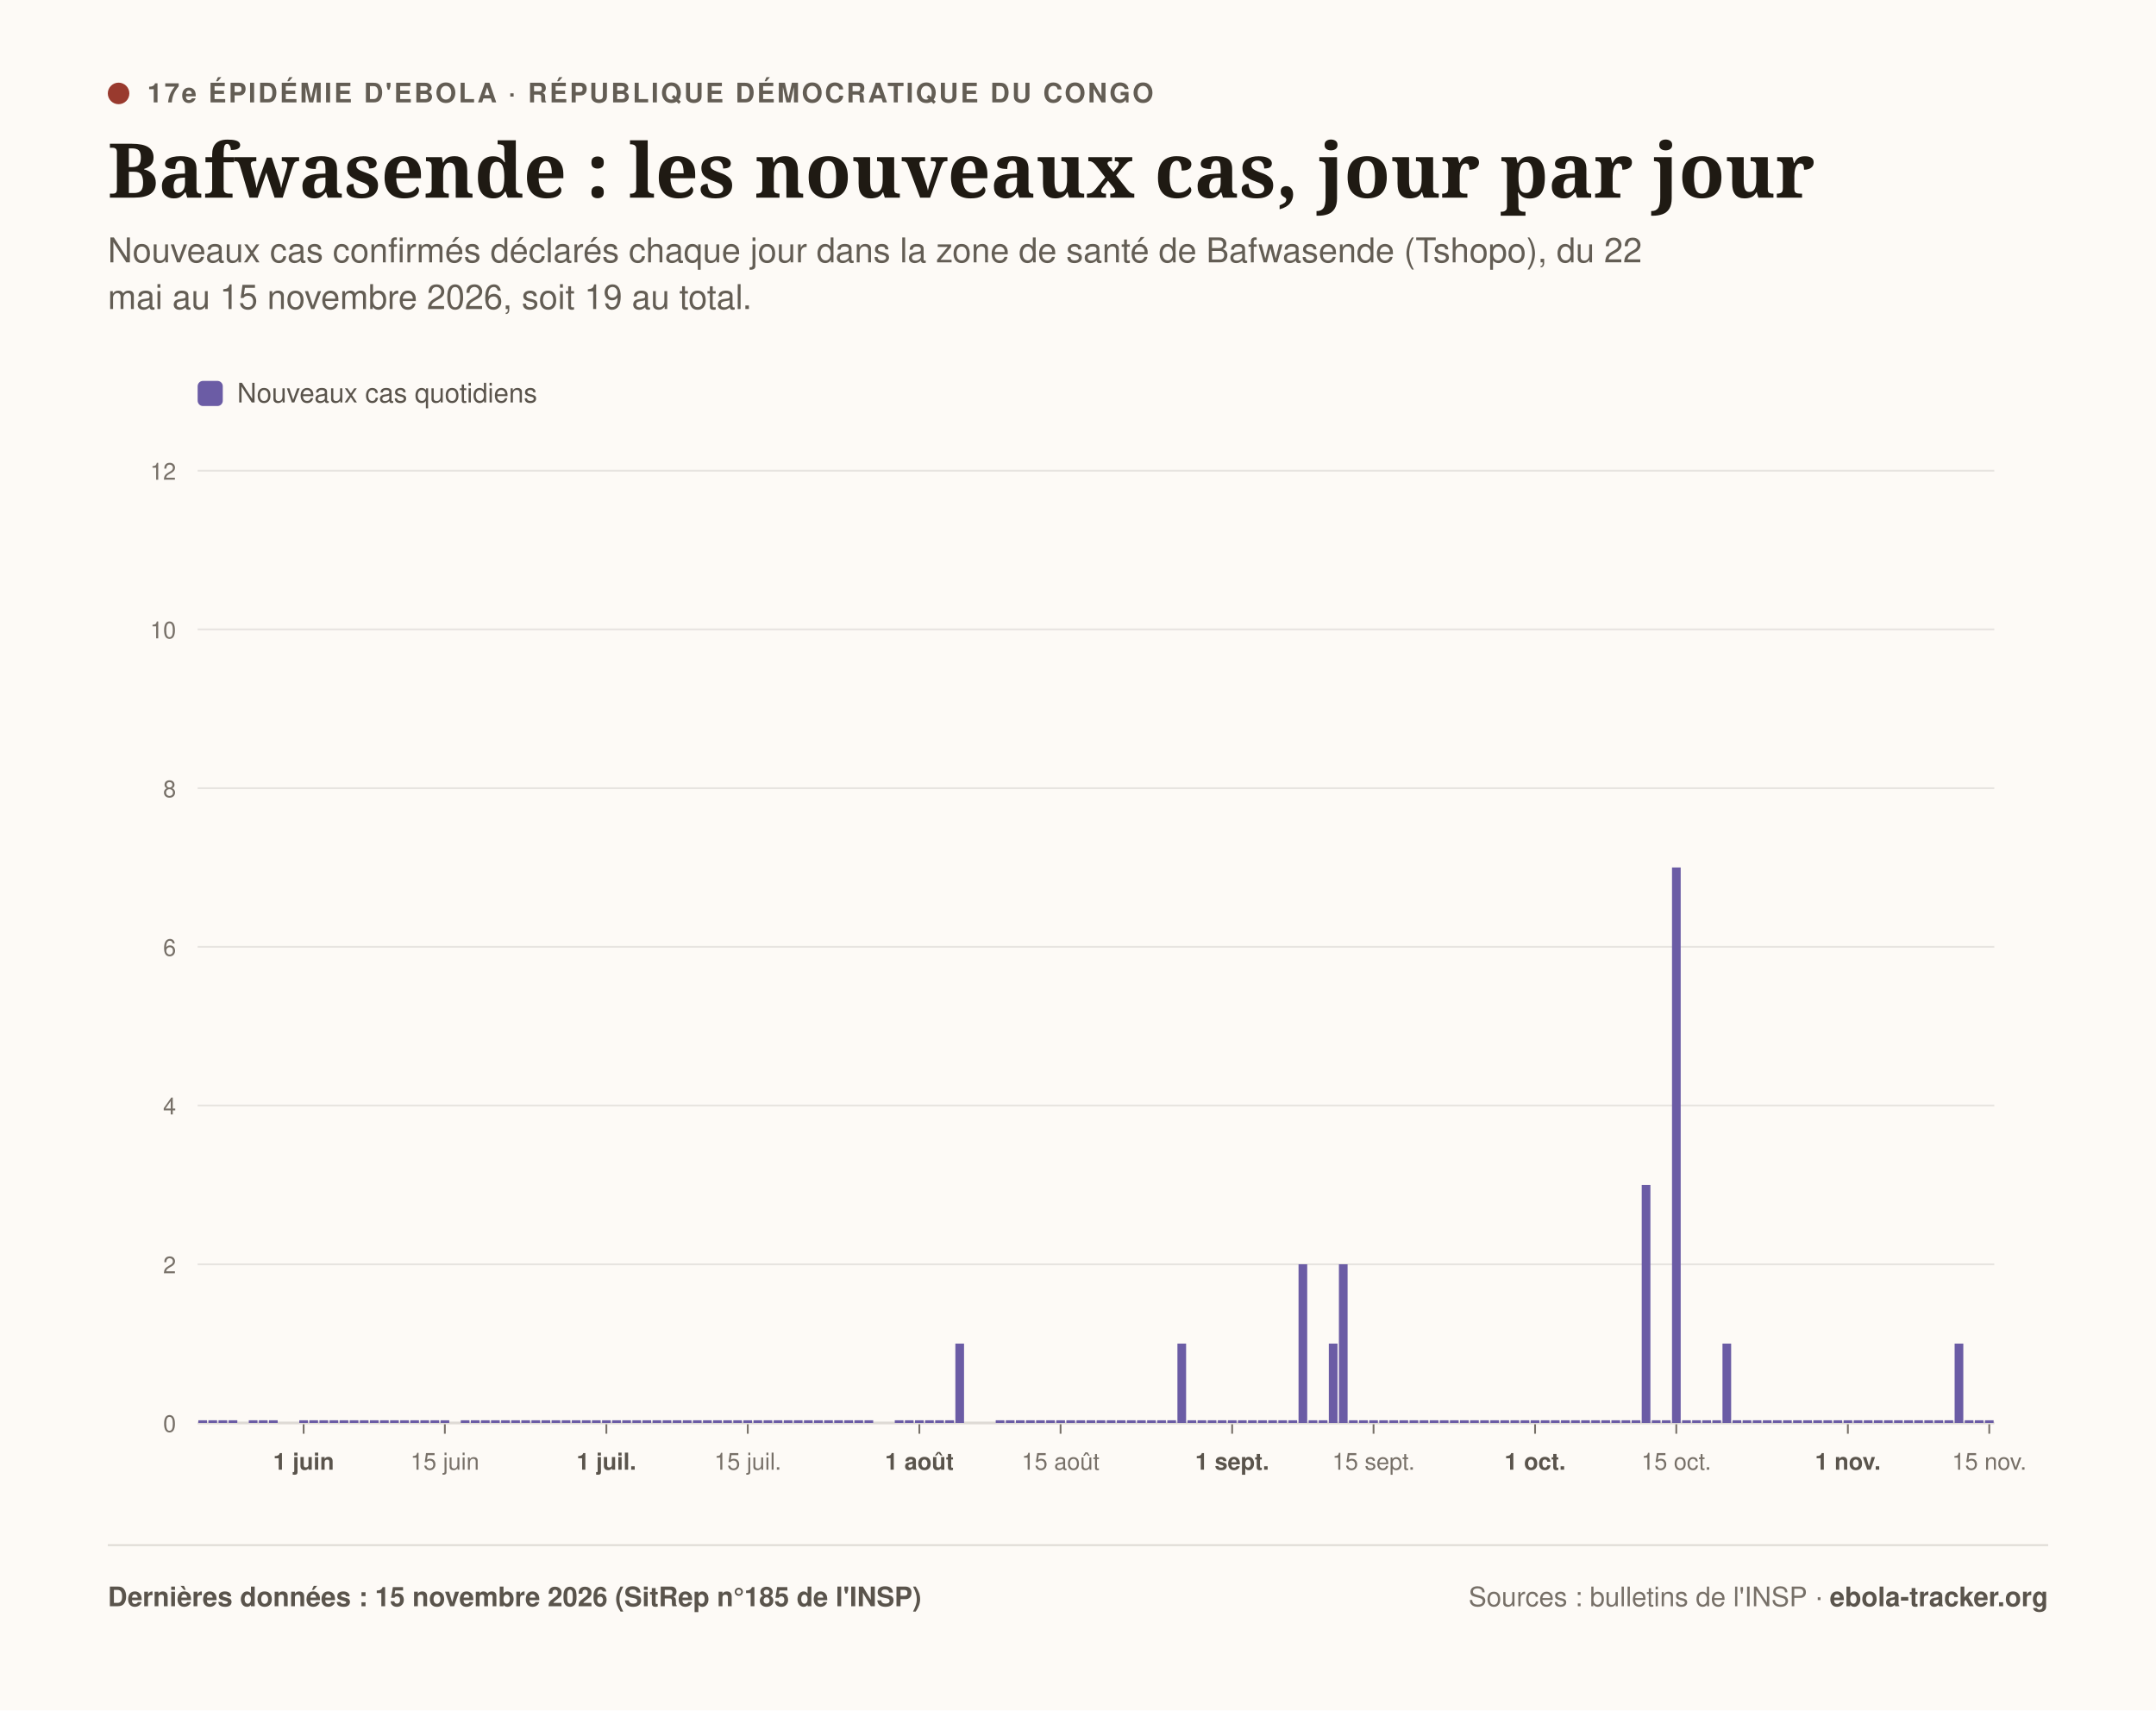
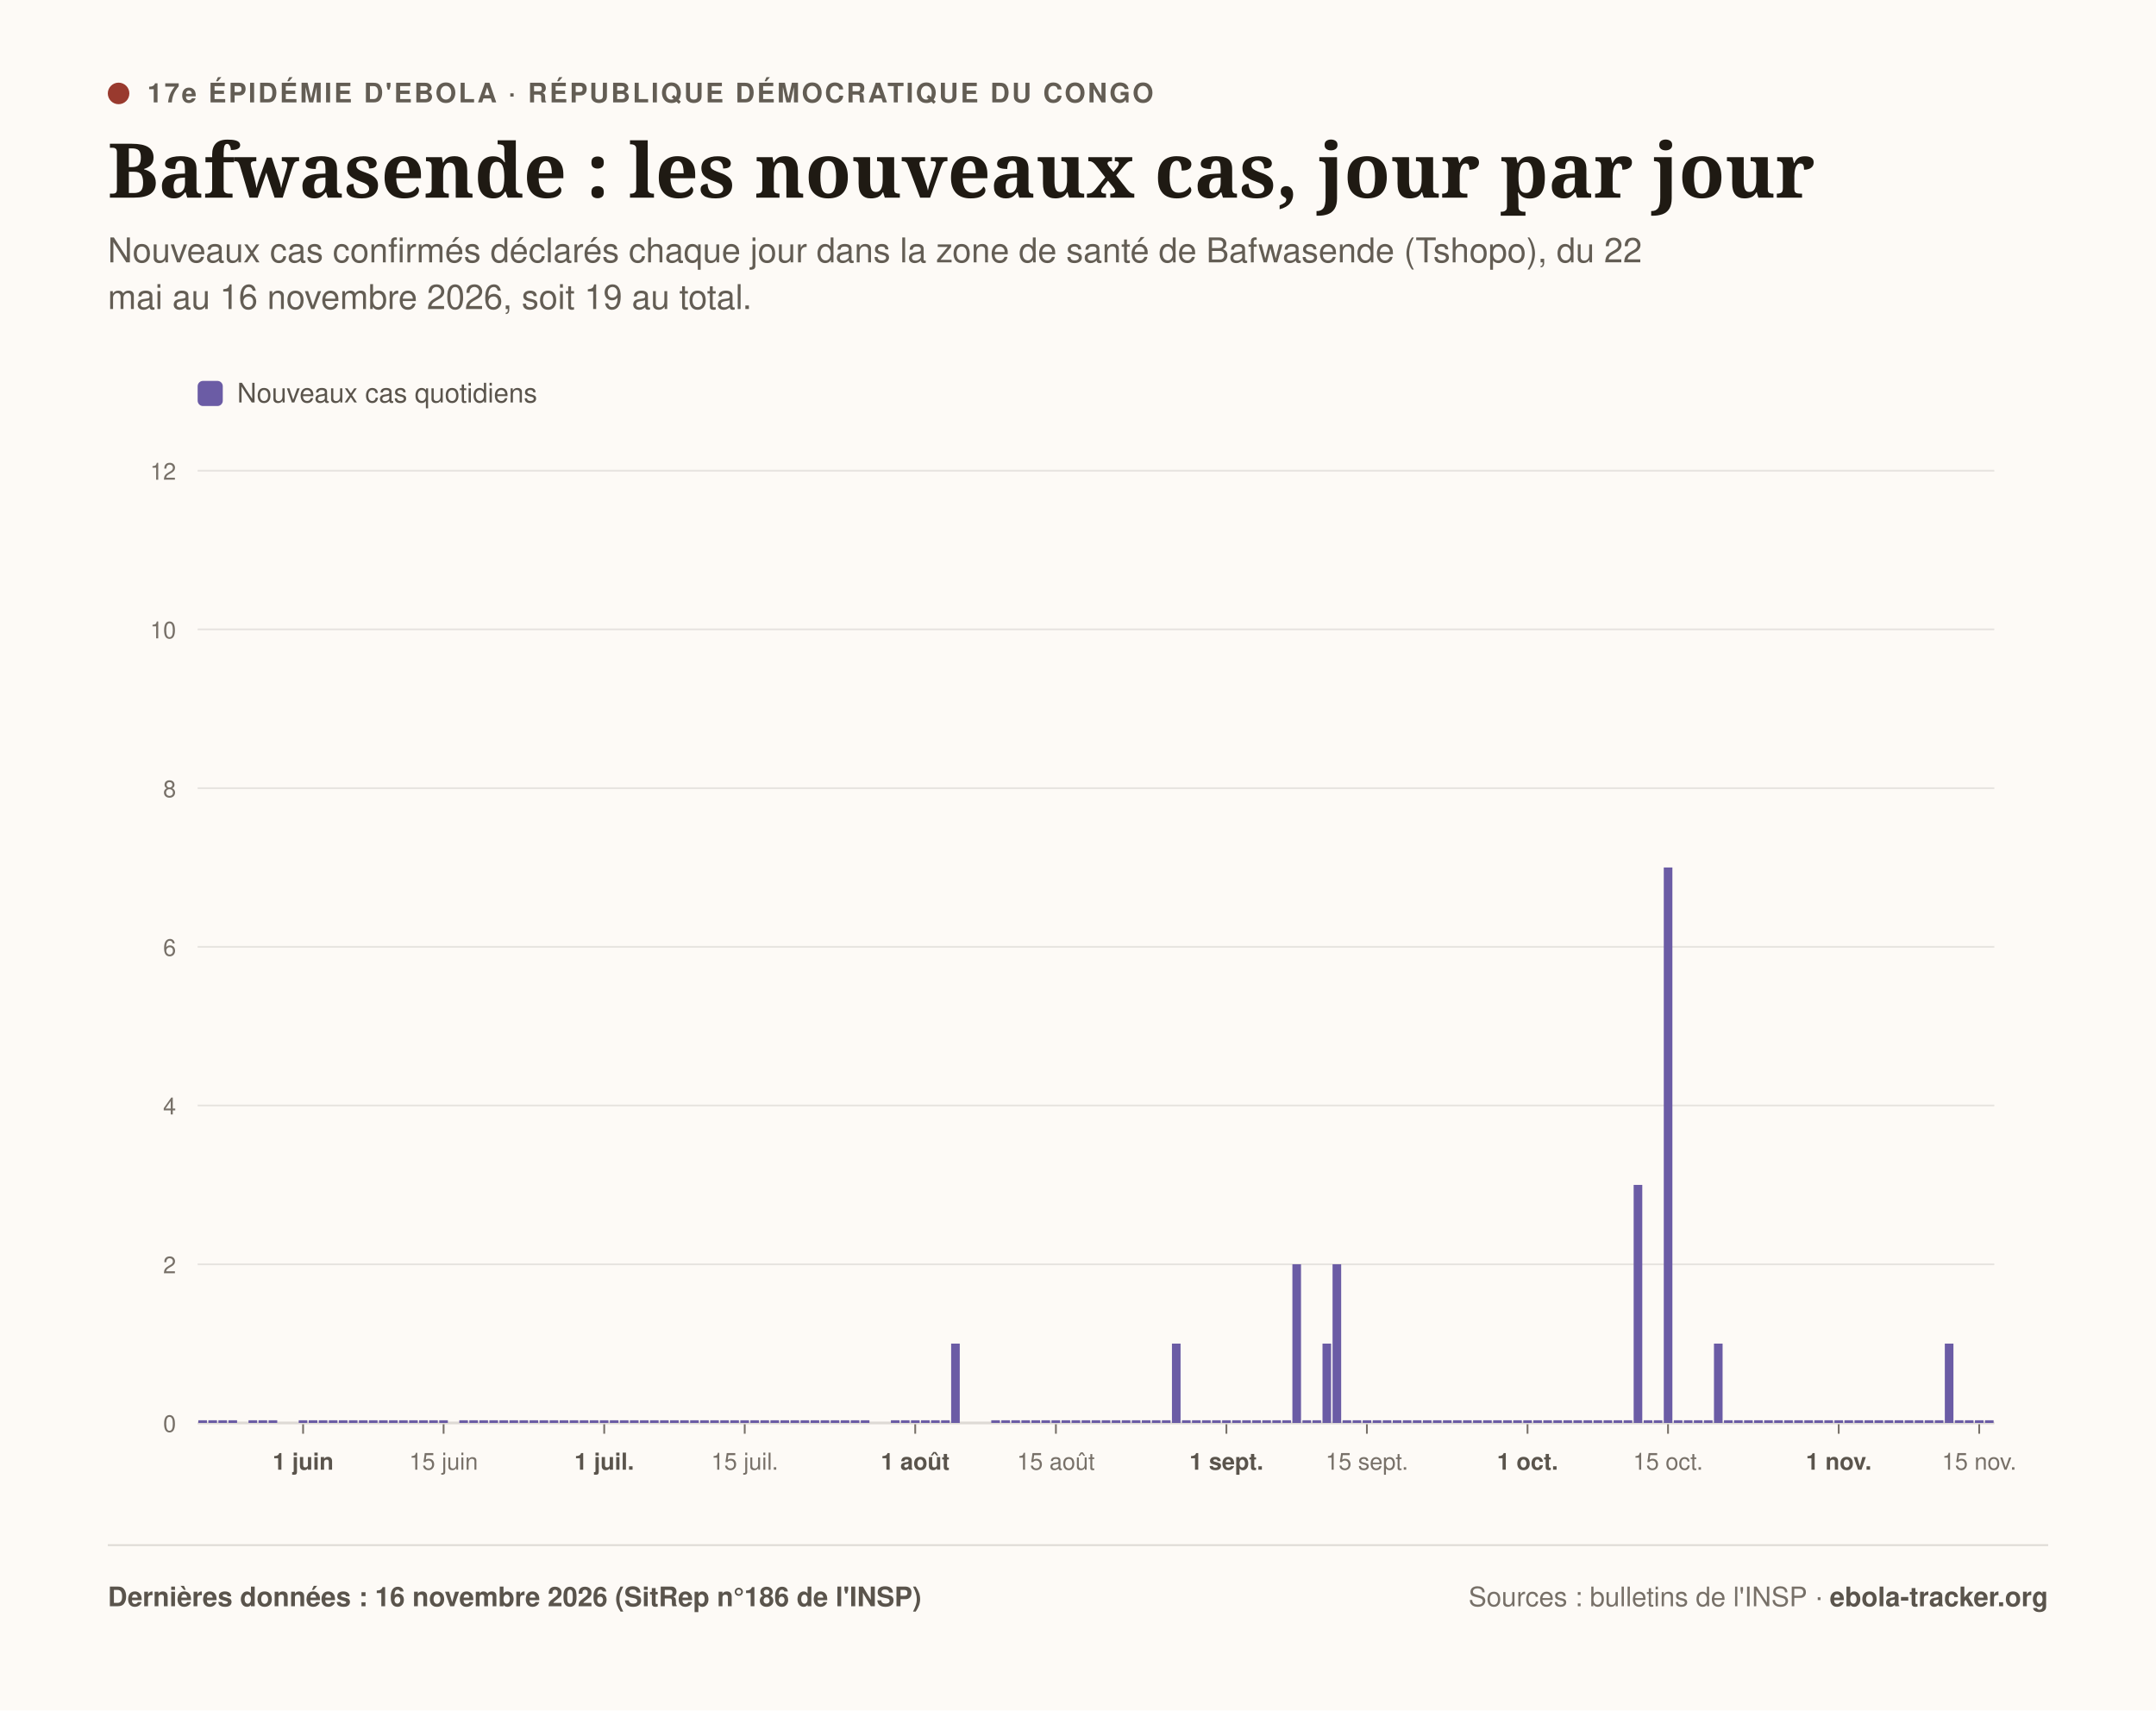
- <svg xmlns="http://www.w3.org/2000/svg" viewBox="0 0 1200 952" role="img" aria-label="Bafwasende : les nouveaux cas, jour par jour. Nouveaux cas confirmés déclarés chaque jour dans la zone de santé de Bafwasende (Tshopo), du 22 mai au 15 novembre 2026, soit 19 au total.">
+ <svg xmlns="http://www.w3.org/2000/svg" viewBox="0 0 1200 952" role="img" aria-label="Bafwasende : les nouveaux cas, jour par jour. Nouveaux cas confirmés déclarés chaque jour dans la zone de santé de Bafwasende (Tshopo), du 22 mai au 16 novembre 2026, soit 19 au total.">
  <rect width="1200" height="952" fill="#FDFAF6" />
  <circle cx="66" cy="52" r="6" fill="#993A2E" />
  <text x="82.0" y="57.0" font-family="'Public Sans',Helvetica,Arial,sans-serif" font-size="15" font-weight="700" fill="#635D54" text-anchor="start" letter-spacing=".08em">17e ÉPIDÉMIE D'EBOLA · RÉPUBLIQUE DÉMOCRATIQUE DU CONGO</text>
  <text x="60.0" y="110.0" font-family="'Source Serif 4',Georgia,serif" font-size="42" font-weight="600" fill="#1F1A13" text-anchor="start">Bafwasende : les nouveaux cas, jour par jour</text>
  <text x="60.0" y="146.0" font-family="'Public Sans',Helvetica,Arial,sans-serif" font-size="19" font-weight="400" fill="#635D54" text-anchor="start">Nouveaux cas confirmés déclarés chaque jour dans la zone de santé de Bafwasende (Tshopo), du 22</text>
-   <text x="60.0" y="172.0" font-family="'Public Sans',Helvetica,Arial,sans-serif" font-size="19" font-weight="400" fill="#635D54" text-anchor="start">mai au 15 novembre 2026, soit 19 au total.</text>
+   <text x="60.0" y="172.0" font-family="'Public Sans',Helvetica,Arial,sans-serif" font-size="19" font-weight="400" fill="#635D54" text-anchor="start">mai au 16 novembre 2026, soit 19 au total.</text>
  <rect x="110" y="212" width="14" height="14" rx="3" fill="#6B5CA5" />
  <text x="132.0" y="224.0" font-family="'Public Sans',Helvetica,Arial,sans-serif" font-size="15" font-weight="400" fill="#5A544C" text-anchor="start">Nouveaux cas quotidiens</text>
  <line x1="110" x2="1110" y1="792.0" y2="792.0" stroke="#E7E4E0" />
  <text x="98.0" y="797.0" font-family="'Public Sans',Helvetica,Arial,sans-serif" font-size="13" font-weight="400" fill="#777068" text-anchor="end">0</text>
  <line x1="110" x2="1110" y1="703.7" y2="703.7" stroke="#E7E4E0" />
  <text x="98.0" y="708.7" font-family="'Public Sans',Helvetica,Arial,sans-serif" font-size="13" font-weight="400" fill="#777068" text-anchor="end">2</text>
  <line x1="110" x2="1110" y1="615.3" y2="615.3" stroke="#E7E4E0" />
  <text x="98.0" y="620.3" font-family="'Public Sans',Helvetica,Arial,sans-serif" font-size="13" font-weight="400" fill="#777068" text-anchor="end">4</text>
  <line x1="110" x2="1110" y1="527.0" y2="527.0" stroke="#E7E4E0" />
  <text x="98.0" y="532.0" font-family="'Public Sans',Helvetica,Arial,sans-serif" font-size="13" font-weight="400" fill="#777068" text-anchor="end">6</text>
  <line x1="110" x2="1110" y1="438.7" y2="438.7" stroke="#E7E4E0" />
  <text x="98.0" y="443.7" font-family="'Public Sans',Helvetica,Arial,sans-serif" font-size="13" font-weight="400" fill="#777068" text-anchor="end">8</text>
  <line x1="110" x2="1110" y1="350.3" y2="350.3" stroke="#E7E4E0" />
  <text x="98.0" y="355.3" font-family="'Public Sans',Helvetica,Arial,sans-serif" font-size="13" font-weight="400" fill="#777068" text-anchor="end">10</text>
  <line x1="110" x2="1110" y1="262.0" y2="262.0" stroke="#E7E4E0" />
  <text x="98.0" y="267.0" font-family="'Public Sans',Helvetica,Arial,sans-serif" font-size="13" font-weight="400" fill="#777068" text-anchor="end">12</text>
-   <line x1="169.0" x2="169.0" y1="792" y2="798" stroke="#777068" />
-   <text x="169.0" y="818.0" font-family="'Public Sans',Helvetica,Arial,sans-serif" font-size="13" font-weight="600" fill="#5A544C" text-anchor="middle">1 juin</text>
-   <line x1="247.6" x2="247.6" y1="792" y2="798" stroke="#777068" />
-   <text x="247.6" y="818.0" font-family="'Public Sans',Helvetica,Arial,sans-serif" font-size="13" font-weight="400" fill="#777068" text-anchor="middle">15 juin</text>
-   <line x1="337.5" x2="337.5" y1="792" y2="798" stroke="#777068" />
-   <text x="337.5" y="818.0" font-family="'Public Sans',Helvetica,Arial,sans-serif" font-size="13" font-weight="600" fill="#5A544C" text-anchor="middle">1 juil.</text>
-   <line x1="416.2" x2="416.2" y1="792" y2="798" stroke="#777068" />
-   <text x="416.2" y="818.0" font-family="'Public Sans',Helvetica,Arial,sans-serif" font-size="13" font-weight="400" fill="#777068" text-anchor="middle">15 juil.</text>
-   <line x1="511.7" x2="511.7" y1="792" y2="798" stroke="#777068" />
-   <text x="511.7" y="818.0" font-family="'Public Sans',Helvetica,Arial,sans-serif" font-size="13" font-weight="600" fill="#5A544C" text-anchor="middle">1 août</text>
-   <line x1="590.3" x2="590.3" y1="792" y2="798" stroke="#777068" />
-   <text x="590.3" y="818.0" font-family="'Public Sans',Helvetica,Arial,sans-serif" font-size="13" font-weight="400" fill="#777068" text-anchor="middle">15 août</text>
-   <line x1="685.8" x2="685.8" y1="792" y2="798" stroke="#777068" />
-   <text x="685.8" y="818.0" font-family="'Public Sans',Helvetica,Arial,sans-serif" font-size="13" font-weight="600" fill="#5A544C" text-anchor="middle">1 sept.</text>
-   <line x1="764.5" x2="764.5" y1="792" y2="798" stroke="#777068" />
-   <text x="764.5" y="818.0" font-family="'Public Sans',Helvetica,Arial,sans-serif" font-size="13" font-weight="400" fill="#777068" text-anchor="middle">15 sept.</text>
-   <line x1="854.4" x2="854.4" y1="792" y2="798" stroke="#777068" />
-   <text x="854.4" y="818.0" font-family="'Public Sans',Helvetica,Arial,sans-serif" font-size="13" font-weight="600" fill="#5A544C" text-anchor="middle">1 oct.</text>
-   <line x1="933.0" x2="933.0" y1="792" y2="798" stroke="#777068" />
-   <text x="933.0" y="818.0" font-family="'Public Sans',Helvetica,Arial,sans-serif" font-size="13" font-weight="400" fill="#777068" text-anchor="middle">15 oct.</text>
-   <line x1="1028.5" x2="1028.5" y1="792" y2="798" stroke="#777068" />
-   <text x="1028.5" y="818.0" font-family="'Public Sans',Helvetica,Arial,sans-serif" font-size="13" font-weight="600" fill="#5A544C" text-anchor="middle">1 nov.</text>
-   <line x1="1107.2" x2="1107.2" y1="792" y2="798" stroke="#777068" />
-   <text x="1107.2" y="818.0" font-family="'Public Sans',Helvetica,Arial,sans-serif" font-size="13" font-weight="400" fill="#777068" text-anchor="middle">15 nov.</text>
+   <line x1="168.7" x2="168.7" y1="792" y2="798" stroke="#777068" />
+   <text x="168.7" y="818.0" font-family="'Public Sans',Helvetica,Arial,sans-serif" font-size="13" font-weight="600" fill="#5A544C" text-anchor="middle">1 juin</text>
+   <line x1="246.9" x2="246.9" y1="792" y2="798" stroke="#777068" />
+   <text x="246.9" y="818.0" font-family="'Public Sans',Helvetica,Arial,sans-serif" font-size="13" font-weight="400" fill="#777068" text-anchor="middle">15 juin</text>
+   <line x1="336.3" x2="336.3" y1="792" y2="798" stroke="#777068" />
+   <text x="336.3" y="818.0" font-family="'Public Sans',Helvetica,Arial,sans-serif" font-size="13" font-weight="600" fill="#5A544C" text-anchor="middle">1 juil.</text>
+   <line x1="414.5" x2="414.5" y1="792" y2="798" stroke="#777068" />
+   <text x="414.5" y="818.0" font-family="'Public Sans',Helvetica,Arial,sans-serif" font-size="13" font-weight="400" fill="#777068" text-anchor="middle">15 juil.</text>
+   <line x1="509.4" x2="509.4" y1="792" y2="798" stroke="#777068" />
+   <text x="509.4" y="818.0" font-family="'Public Sans',Helvetica,Arial,sans-serif" font-size="13" font-weight="600" fill="#5A544C" text-anchor="middle">1 août</text>
+   <line x1="587.7" x2="587.7" y1="792" y2="798" stroke="#777068" />
+   <text x="587.7" y="818.0" font-family="'Public Sans',Helvetica,Arial,sans-serif" font-size="13" font-weight="400" fill="#777068" text-anchor="middle">15 août</text>
+   <line x1="682.6" x2="682.6" y1="792" y2="798" stroke="#777068" />
+   <text x="682.6" y="818.0" font-family="'Public Sans',Helvetica,Arial,sans-serif" font-size="13" font-weight="600" fill="#5A544C" text-anchor="middle">1 sept.</text>
+   <line x1="760.8" x2="760.8" y1="792" y2="798" stroke="#777068" />
+   <text x="760.8" y="818.0" font-family="'Public Sans',Helvetica,Arial,sans-serif" font-size="13" font-weight="400" fill="#777068" text-anchor="middle">15 sept.</text>
+   <line x1="850.2" x2="850.2" y1="792" y2="798" stroke="#777068" />
+   <text x="850.2" y="818.0" font-family="'Public Sans',Helvetica,Arial,sans-serif" font-size="13" font-weight="600" fill="#5A544C" text-anchor="middle">1 oct.</text>
+   <line x1="928.4" x2="928.4" y1="792" y2="798" stroke="#777068" />
+   <text x="928.4" y="818.0" font-family="'Public Sans',Helvetica,Arial,sans-serif" font-size="13" font-weight="400" fill="#777068" text-anchor="middle">15 oct.</text>
+   <line x1="1023.4" x2="1023.4" y1="792" y2="798" stroke="#777068" />
+   <text x="1023.4" y="818.0" font-family="'Public Sans',Helvetica,Arial,sans-serif" font-size="13" font-weight="600" fill="#5A544C" text-anchor="middle">1 nov.</text>
+   <line x1="1101.6" x2="1101.6" y1="792" y2="798" stroke="#777068" />
+   <text x="1101.6" y="818.0" font-family="'Public Sans',Helvetica,Arial,sans-serif" font-size="13" font-weight="400" fill="#777068" text-anchor="middle">15 nov.</text>
  <line x1="110" x2="1110" y1="792" y2="792" stroke="#DEDAD5" stroke-width="1.5" />
-   <rect x="110.39" y="790.50" width="4.83" height="1.50" fill="#6B5CA5" />
-   <rect x="116.01" y="790.50" width="4.83" height="1.50" fill="#6B5CA5" />
-   <rect x="121.63" y="790.50" width="4.83" height="1.50" fill="#6B5CA5" />
-   <rect x="127.25" y="790.50" width="4.83" height="1.50" fill="#6B5CA5" />
-   <rect x="138.48" y="790.50" width="4.83" height="1.50" fill="#6B5CA5" />
-   <rect x="144.10" y="790.50" width="4.83" height="1.50" fill="#6B5CA5" />
-   <rect x="149.72" y="790.50" width="4.83" height="1.50" fill="#6B5CA5" />
-   <rect x="166.57" y="790.50" width="4.83" height="1.50" fill="#6B5CA5" />
-   <rect x="172.19" y="790.50" width="4.83" height="1.50" fill="#6B5CA5" />
-   <rect x="177.81" y="790.50" width="4.83" height="1.50" fill="#6B5CA5" />
-   <rect x="183.43" y="790.50" width="4.83" height="1.50" fill="#6B5CA5" />
-   <rect x="189.04" y="790.50" width="4.83" height="1.50" fill="#6B5CA5" />
-   <rect x="194.66" y="790.50" width="4.83" height="1.50" fill="#6B5CA5" />
-   <rect x="200.28" y="790.50" width="4.83" height="1.50" fill="#6B5CA5" />
-   <rect x="205.90" y="790.50" width="4.83" height="1.50" fill="#6B5CA5" />
-   <rect x="211.52" y="790.50" width="4.83" height="1.50" fill="#6B5CA5" />
-   <rect x="217.13" y="790.50" width="4.83" height="1.50" fill="#6B5CA5" />
-   <rect x="222.75" y="790.50" width="4.83" height="1.50" fill="#6B5CA5" />
-   <rect x="228.37" y="790.50" width="4.83" height="1.50" fill="#6B5CA5" />
-   <rect x="233.99" y="790.50" width="4.83" height="1.50" fill="#6B5CA5" />
-   <rect x="239.61" y="790.50" width="4.83" height="1.50" fill="#6B5CA5" />
-   <rect x="245.22" y="790.50" width="4.83" height="1.50" fill="#6B5CA5" />
-   <rect x="256.46" y="790.50" width="4.83" height="1.50" fill="#6B5CA5" />
-   <rect x="262.08" y="790.50" width="4.83" height="1.50" fill="#6B5CA5" />
-   <rect x="267.70" y="790.50" width="4.83" height="1.50" fill="#6B5CA5" />
-   <rect x="273.31" y="790.50" width="4.83" height="1.50" fill="#6B5CA5" />
-   <rect x="278.93" y="790.50" width="4.83" height="1.50" fill="#6B5CA5" />
-   <rect x="284.55" y="790.50" width="4.83" height="1.50" fill="#6B5CA5" />
-   <rect x="290.17" y="790.50" width="4.83" height="1.50" fill="#6B5CA5" />
-   <rect x="295.79" y="790.50" width="4.83" height="1.50" fill="#6B5CA5" />
-   <rect x="301.40" y="790.50" width="4.83" height="1.50" fill="#6B5CA5" />
-   <rect x="307.02" y="790.50" width="4.83" height="1.50" fill="#6B5CA5" />
-   <rect x="312.64" y="790.50" width="4.83" height="1.50" fill="#6B5CA5" />
-   <rect x="318.26" y="790.50" width="4.83" height="1.50" fill="#6B5CA5" />
-   <rect x="323.88" y="790.50" width="4.83" height="1.50" fill="#6B5CA5" />
-   <rect x="329.49" y="790.50" width="4.83" height="1.50" fill="#6B5CA5" />
-   <rect x="335.11" y="790.50" width="4.83" height="1.50" fill="#6B5CA5" />
-   <rect x="340.73" y="790.50" width="4.83" height="1.50" fill="#6B5CA5" />
-   <rect x="346.35" y="790.50" width="4.83" height="1.50" fill="#6B5CA5" />
-   <rect x="351.97" y="790.50" width="4.83" height="1.50" fill="#6B5CA5" />
-   <rect x="357.58" y="790.50" width="4.83" height="1.50" fill="#6B5CA5" />
-   <rect x="363.20" y="790.50" width="4.83" height="1.50" fill="#6B5CA5" />
-   <rect x="368.82" y="790.50" width="4.83" height="1.50" fill="#6B5CA5" />
-   <rect x="374.44" y="790.50" width="4.83" height="1.50" fill="#6B5CA5" />
-   <rect x="380.06" y="790.50" width="4.83" height="1.50" fill="#6B5CA5" />
-   <rect x="385.67" y="790.50" width="4.83" height="1.50" fill="#6B5CA5" />
-   <rect x="391.29" y="790.50" width="4.83" height="1.50" fill="#6B5CA5" />
-   <rect x="396.91" y="790.50" width="4.83" height="1.50" fill="#6B5CA5" />
-   <rect x="402.53" y="790.50" width="4.83" height="1.50" fill="#6B5CA5" />
-   <rect x="408.15" y="790.50" width="4.83" height="1.50" fill="#6B5CA5" />
-   <rect x="413.76" y="790.50" width="4.83" height="1.50" fill="#6B5CA5" />
-   <rect x="419.38" y="790.50" width="4.83" height="1.50" fill="#6B5CA5" />
-   <rect x="425.00" y="790.50" width="4.83" height="1.50" fill="#6B5CA5" />
-   <rect x="430.62" y="790.50" width="4.83" height="1.50" fill="#6B5CA5" />
-   <rect x="436.24" y="790.50" width="4.83" height="1.50" fill="#6B5CA5" />
-   <rect x="441.85" y="790.50" width="4.83" height="1.50" fill="#6B5CA5" />
-   <rect x="447.47" y="790.50" width="4.83" height="1.50" fill="#6B5CA5" />
-   <rect x="453.09" y="790.50" width="4.83" height="1.50" fill="#6B5CA5" />
-   <rect x="458.71" y="790.50" width="4.83" height="1.50" fill="#6B5CA5" />
-   <rect x="464.33" y="790.50" width="4.83" height="1.50" fill="#6B5CA5" />
-   <rect x="469.94" y="790.50" width="4.83" height="1.50" fill="#6B5CA5" />
-   <rect x="475.56" y="790.50" width="4.83" height="1.50" fill="#6B5CA5" />
-   <rect x="481.18" y="790.50" width="4.83" height="1.50" fill="#6B5CA5" />
-   <rect x="498.03" y="790.50" width="4.83" height="1.50" fill="#6B5CA5" />
-   <rect x="503.65" y="790.50" width="4.83" height="1.50" fill="#6B5CA5" />
-   <rect x="509.27" y="790.50" width="4.83" height="1.50" fill="#6B5CA5" />
-   <rect x="514.89" y="790.50" width="4.83" height="1.50" fill="#6B5CA5" />
-   <rect x="520.51" y="790.50" width="4.83" height="1.50" fill="#6B5CA5" />
-   <rect x="526.12" y="790.50" width="4.83" height="1.50" fill="#6B5CA5" />
-   <rect x="531.74" y="747.83" width="4.83" height="44.17" fill="#6B5CA5" />
-   <rect x="554.21" y="790.50" width="4.83" height="1.50" fill="#6B5CA5" />
-   <rect x="559.83" y="790.50" width="4.83" height="1.50" fill="#6B5CA5" />
-   <rect x="565.45" y="790.50" width="4.83" height="1.50" fill="#6B5CA5" />
-   <rect x="571.07" y="790.50" width="4.83" height="1.50" fill="#6B5CA5" />
-   <rect x="576.69" y="790.50" width="4.83" height="1.50" fill="#6B5CA5" />
-   <rect x="582.30" y="790.50" width="4.83" height="1.50" fill="#6B5CA5" />
-   <rect x="587.92" y="790.50" width="4.83" height="1.50" fill="#6B5CA5" />
-   <rect x="593.54" y="790.50" width="4.83" height="1.50" fill="#6B5CA5" />
-   <rect x="599.16" y="790.50" width="4.83" height="1.50" fill="#6B5CA5" />
-   <rect x="604.78" y="790.50" width="4.83" height="1.50" fill="#6B5CA5" />
-   <rect x="610.39" y="790.50" width="4.83" height="1.50" fill="#6B5CA5" />
-   <rect x="616.01" y="790.50" width="4.83" height="1.50" fill="#6B5CA5" />
-   <rect x="621.63" y="790.50" width="4.83" height="1.50" fill="#6B5CA5" />
-   <rect x="627.25" y="790.50" width="4.83" height="1.50" fill="#6B5CA5" />
-   <rect x="632.87" y="790.50" width="4.83" height="1.50" fill="#6B5CA5" />
-   <rect x="638.48" y="790.50" width="4.83" height="1.50" fill="#6B5CA5" />
-   <rect x="644.10" y="790.50" width="4.83" height="1.50" fill="#6B5CA5" />
-   <rect x="649.72" y="790.50" width="4.83" height="1.50" fill="#6B5CA5" />
-   <rect x="655.34" y="747.83" width="4.83" height="44.17" fill="#6B5CA5" />
-   <rect x="660.96" y="790.50" width="4.83" height="1.50" fill="#6B5CA5" />
-   <rect x="666.57" y="790.50" width="4.83" height="1.50" fill="#6B5CA5" />
-   <rect x="672.19" y="790.50" width="4.83" height="1.50" fill="#6B5CA5" />
-   <rect x="677.81" y="790.50" width="4.83" height="1.50" fill="#6B5CA5" />
-   <rect x="683.43" y="790.50" width="4.83" height="1.50" fill="#6B5CA5" />
-   <rect x="689.04" y="790.50" width="4.83" height="1.50" fill="#6B5CA5" />
-   <rect x="694.66" y="790.50" width="4.83" height="1.50" fill="#6B5CA5" />
-   <rect x="700.28" y="790.50" width="4.83" height="1.50" fill="#6B5CA5" />
-   <rect x="705.90" y="790.50" width="4.83" height="1.50" fill="#6B5CA5" />
-   <rect x="711.52" y="790.50" width="4.83" height="1.50" fill="#6B5CA5" />
-   <rect x="717.13" y="790.50" width="4.83" height="1.50" fill="#6B5CA5" />
-   <rect x="722.75" y="703.67" width="4.83" height="88.33" fill="#6B5CA5" />
-   <rect x="728.37" y="790.50" width="4.83" height="1.50" fill="#6B5CA5" />
-   <rect x="733.99" y="790.50" width="4.83" height="1.50" fill="#6B5CA5" />
-   <rect x="739.61" y="747.83" width="4.83" height="44.17" fill="#6B5CA5" />
-   <rect x="745.22" y="703.67" width="4.83" height="88.33" fill="#6B5CA5" />
-   <rect x="750.84" y="790.50" width="4.83" height="1.50" fill="#6B5CA5" />
-   <rect x="756.46" y="790.50" width="4.83" height="1.50" fill="#6B5CA5" />
-   <rect x="762.08" y="790.50" width="4.83" height="1.50" fill="#6B5CA5" />
-   <rect x="767.70" y="790.50" width="4.83" height="1.50" fill="#6B5CA5" />
-   <rect x="773.31" y="790.50" width="4.83" height="1.50" fill="#6B5CA5" />
-   <rect x="778.93" y="790.50" width="4.83" height="1.50" fill="#6B5CA5" />
-   <rect x="784.55" y="790.50" width="4.83" height="1.50" fill="#6B5CA5" />
-   <rect x="790.17" y="790.50" width="4.83" height="1.50" fill="#6B5CA5" />
-   <rect x="795.79" y="790.50" width="4.83" height="1.50" fill="#6B5CA5" />
-   <rect x="801.40" y="790.50" width="4.83" height="1.50" fill="#6B5CA5" />
-   <rect x="807.02" y="790.50" width="4.83" height="1.50" fill="#6B5CA5" />
-   <rect x="812.64" y="790.50" width="4.83" height="1.50" fill="#6B5CA5" />
-   <rect x="818.26" y="790.50" width="4.83" height="1.50" fill="#6B5CA5" />
-   <rect x="823.88" y="790.50" width="4.83" height="1.50" fill="#6B5CA5" />
-   <rect x="829.49" y="790.50" width="4.83" height="1.50" fill="#6B5CA5" />
-   <rect x="835.11" y="790.50" width="4.83" height="1.50" fill="#6B5CA5" />
-   <rect x="840.73" y="790.50" width="4.83" height="1.50" fill="#6B5CA5" />
-   <rect x="846.35" y="790.50" width="4.83" height="1.50" fill="#6B5CA5" />
-   <rect x="851.97" y="790.50" width="4.83" height="1.50" fill="#6B5CA5" />
-   <rect x="857.58" y="790.50" width="4.83" height="1.50" fill="#6B5CA5" />
-   <rect x="863.20" y="790.50" width="4.83" height="1.50" fill="#6B5CA5" />
-   <rect x="868.82" y="790.50" width="4.83" height="1.50" fill="#6B5CA5" />
-   <rect x="874.44" y="790.50" width="4.83" height="1.50" fill="#6B5CA5" />
-   <rect x="880.06" y="790.50" width="4.83" height="1.50" fill="#6B5CA5" />
-   <rect x="885.67" y="790.50" width="4.83" height="1.50" fill="#6B5CA5" />
-   <rect x="891.29" y="790.50" width="4.83" height="1.50" fill="#6B5CA5" />
-   <rect x="896.91" y="790.50" width="4.83" height="1.50" fill="#6B5CA5" />
-   <rect x="902.53" y="790.50" width="4.83" height="1.50" fill="#6B5CA5" />
-   <rect x="908.15" y="790.50" width="4.83" height="1.50" fill="#6B5CA5" />
-   <rect x="913.76" y="659.50" width="4.83" height="132.50" fill="#6B5CA5" />
-   <rect x="919.38" y="790.50" width="4.83" height="1.50" fill="#6B5CA5" />
-   <rect x="925.00" y="790.50" width="4.83" height="1.50" fill="#6B5CA5" />
-   <rect x="930.62" y="482.83" width="4.83" height="309.17" fill="#6B5CA5" />
-   <rect x="936.24" y="790.50" width="4.83" height="1.50" fill="#6B5CA5" />
-   <rect x="941.85" y="790.50" width="4.83" height="1.50" fill="#6B5CA5" />
-   <rect x="947.47" y="790.50" width="4.83" height="1.50" fill="#6B5CA5" />
-   <rect x="953.09" y="790.50" width="4.83" height="1.50" fill="#6B5CA5" />
-   <rect x="958.71" y="747.83" width="4.83" height="44.17" fill="#6B5CA5" />
-   <rect x="964.33" y="790.50" width="4.83" height="1.50" fill="#6B5CA5" />
-   <rect x="969.94" y="790.50" width="4.83" height="1.50" fill="#6B5CA5" />
-   <rect x="975.56" y="790.50" width="4.83" height="1.50" fill="#6B5CA5" />
-   <rect x="981.18" y="790.50" width="4.83" height="1.50" fill="#6B5CA5" />
-   <rect x="986.80" y="790.50" width="4.83" height="1.50" fill="#6B5CA5" />
-   <rect x="992.42" y="790.50" width="4.83" height="1.50" fill="#6B5CA5" />
-   <rect x="998.03" y="790.50" width="4.83" height="1.50" fill="#6B5CA5" />
-   <rect x="1003.65" y="790.50" width="4.83" height="1.50" fill="#6B5CA5" />
-   <rect x="1009.27" y="790.50" width="4.83" height="1.50" fill="#6B5CA5" />
-   <rect x="1014.89" y="790.50" width="4.83" height="1.50" fill="#6B5CA5" />
-   <rect x="1020.51" y="790.50" width="4.83" height="1.50" fill="#6B5CA5" />
-   <rect x="1026.12" y="790.50" width="4.83" height="1.50" fill="#6B5CA5" />
-   <rect x="1031.74" y="790.50" width="4.83" height="1.50" fill="#6B5CA5" />
-   <rect x="1037.36" y="790.50" width="4.83" height="1.50" fill="#6B5CA5" />
-   <rect x="1042.98" y="790.50" width="4.83" height="1.50" fill="#6B5CA5" />
-   <rect x="1048.60" y="790.50" width="4.83" height="1.50" fill="#6B5CA5" />
-   <rect x="1054.21" y="790.50" width="4.83" height="1.50" fill="#6B5CA5" />
-   <rect x="1059.83" y="790.50" width="4.83" height="1.50" fill="#6B5CA5" />
-   <rect x="1065.45" y="790.50" width="4.83" height="1.50" fill="#6B5CA5" />
-   <rect x="1071.07" y="790.50" width="4.83" height="1.50" fill="#6B5CA5" />
-   <rect x="1076.69" y="790.50" width="4.83" height="1.50" fill="#6B5CA5" />
-   <rect x="1082.30" y="790.50" width="4.83" height="1.50" fill="#6B5CA5" />
-   <rect x="1087.92" y="747.83" width="4.83" height="44.17" fill="#6B5CA5" />
-   <rect x="1093.54" y="790.50" width="4.83" height="1.50" fill="#6B5CA5" />
-   <rect x="1099.16" y="790.50" width="4.83" height="1.50" fill="#6B5CA5" />
-   <rect x="1104.78" y="790.50" width="4.83" height="1.50" fill="#6B5CA5" />
+   <rect x="110.39" y="790.50" width="4.80" height="1.50" fill="#6B5CA5" />
+   <rect x="115.98" y="790.50" width="4.80" height="1.50" fill="#6B5CA5" />
+   <rect x="121.56" y="790.50" width="4.80" height="1.50" fill="#6B5CA5" />
+   <rect x="127.15" y="790.50" width="4.80" height="1.50" fill="#6B5CA5" />
+   <rect x="138.32" y="790.50" width="4.80" height="1.50" fill="#6B5CA5" />
+   <rect x="143.91" y="790.50" width="4.80" height="1.50" fill="#6B5CA5" />
+   <rect x="149.50" y="790.50" width="4.80" height="1.50" fill="#6B5CA5" />
+   <rect x="166.26" y="790.50" width="4.80" height="1.50" fill="#6B5CA5" />
+   <rect x="171.84" y="790.50" width="4.80" height="1.50" fill="#6B5CA5" />
+   <rect x="177.43" y="790.50" width="4.80" height="1.50" fill="#6B5CA5" />
+   <rect x="183.02" y="790.50" width="4.80" height="1.50" fill="#6B5CA5" />
+   <rect x="188.60" y="790.50" width="4.80" height="1.50" fill="#6B5CA5" />
+   <rect x="194.19" y="790.50" width="4.80" height="1.50" fill="#6B5CA5" />
+   <rect x="199.78" y="790.50" width="4.80" height="1.50" fill="#6B5CA5" />
+   <rect x="205.36" y="790.50" width="4.80" height="1.50" fill="#6B5CA5" />
+   <rect x="210.95" y="790.50" width="4.80" height="1.50" fill="#6B5CA5" />
+   <rect x="216.54" y="790.50" width="4.80" height="1.50" fill="#6B5CA5" />
+   <rect x="222.12" y="790.50" width="4.80" height="1.50" fill="#6B5CA5" />
+   <rect x="227.71" y="790.50" width="4.80" height="1.50" fill="#6B5CA5" />
+   <rect x="233.30" y="790.50" width="4.80" height="1.50" fill="#6B5CA5" />
+   <rect x="238.88" y="790.50" width="4.80" height="1.50" fill="#6B5CA5" />
+   <rect x="244.47" y="790.50" width="4.80" height="1.50" fill="#6B5CA5" />
+   <rect x="255.64" y="790.50" width="4.80" height="1.50" fill="#6B5CA5" />
+   <rect x="261.23" y="790.50" width="4.80" height="1.50" fill="#6B5CA5" />
+   <rect x="266.82" y="790.50" width="4.80" height="1.50" fill="#6B5CA5" />
+   <rect x="272.40" y="790.50" width="4.80" height="1.50" fill="#6B5CA5" />
+   <rect x="277.99" y="790.50" width="4.80" height="1.50" fill="#6B5CA5" />
+   <rect x="283.58" y="790.50" width="4.80" height="1.50" fill="#6B5CA5" />
+   <rect x="289.16" y="790.50" width="4.80" height="1.50" fill="#6B5CA5" />
+   <rect x="294.75" y="790.50" width="4.80" height="1.50" fill="#6B5CA5" />
+   <rect x="300.34" y="790.50" width="4.80" height="1.50" fill="#6B5CA5" />
+   <rect x="305.92" y="790.50" width="4.80" height="1.50" fill="#6B5CA5" />
+   <rect x="311.51" y="790.50" width="4.80" height="1.50" fill="#6B5CA5" />
+   <rect x="317.09" y="790.50" width="4.80" height="1.50" fill="#6B5CA5" />
+   <rect x="322.68" y="790.50" width="4.80" height="1.50" fill="#6B5CA5" />
+   <rect x="328.27" y="790.50" width="4.80" height="1.50" fill="#6B5CA5" />
+   <rect x="333.85" y="790.50" width="4.80" height="1.50" fill="#6B5CA5" />
+   <rect x="339.44" y="790.50" width="4.80" height="1.50" fill="#6B5CA5" />
+   <rect x="345.03" y="790.50" width="4.80" height="1.50" fill="#6B5CA5" />
+   <rect x="350.61" y="790.50" width="4.80" height="1.50" fill="#6B5CA5" />
+   <rect x="356.20" y="790.50" width="4.80" height="1.50" fill="#6B5CA5" />
+   <rect x="361.79" y="790.50" width="4.80" height="1.50" fill="#6B5CA5" />
+   <rect x="367.37" y="790.50" width="4.80" height="1.50" fill="#6B5CA5" />
+   <rect x="372.96" y="790.50" width="4.80" height="1.50" fill="#6B5CA5" />
+   <rect x="378.55" y="790.50" width="4.80" height="1.50" fill="#6B5CA5" />
+   <rect x="384.13" y="790.50" width="4.80" height="1.50" fill="#6B5CA5" />
+   <rect x="389.72" y="790.50" width="4.80" height="1.50" fill="#6B5CA5" />
+   <rect x="395.31" y="790.50" width="4.80" height="1.50" fill="#6B5CA5" />
+   <rect x="400.89" y="790.50" width="4.80" height="1.50" fill="#6B5CA5" />
+   <rect x="406.48" y="790.50" width="4.80" height="1.50" fill="#6B5CA5" />
+   <rect x="412.07" y="790.50" width="4.80" height="1.50" fill="#6B5CA5" />
+   <rect x="417.65" y="790.50" width="4.80" height="1.50" fill="#6B5CA5" />
+   <rect x="423.24" y="790.50" width="4.80" height="1.50" fill="#6B5CA5" />
+   <rect x="428.83" y="790.50" width="4.80" height="1.50" fill="#6B5CA5" />
+   <rect x="434.41" y="790.50" width="4.80" height="1.50" fill="#6B5CA5" />
+   <rect x="440.00" y="790.50" width="4.80" height="1.50" fill="#6B5CA5" />
+   <rect x="445.59" y="790.50" width="4.80" height="1.50" fill="#6B5CA5" />
+   <rect x="451.17" y="790.50" width="4.80" height="1.50" fill="#6B5CA5" />
+   <rect x="456.76" y="790.50" width="4.80" height="1.50" fill="#6B5CA5" />
+   <rect x="462.35" y="790.50" width="4.80" height="1.50" fill="#6B5CA5" />
+   <rect x="467.93" y="790.50" width="4.80" height="1.50" fill="#6B5CA5" />
+   <rect x="473.52" y="790.50" width="4.80" height="1.50" fill="#6B5CA5" />
+   <rect x="479.11" y="790.50" width="4.80" height="1.50" fill="#6B5CA5" />
+   <rect x="495.87" y="790.50" width="4.80" height="1.50" fill="#6B5CA5" />
+   <rect x="501.45" y="790.50" width="4.80" height="1.50" fill="#6B5CA5" />
+   <rect x="507.04" y="790.50" width="4.80" height="1.50" fill="#6B5CA5" />
+   <rect x="512.63" y="790.50" width="4.80" height="1.50" fill="#6B5CA5" />
+   <rect x="518.21" y="790.50" width="4.80" height="1.50" fill="#6B5CA5" />
+   <rect x="523.80" y="790.50" width="4.80" height="1.50" fill="#6B5CA5" />
+   <rect x="529.39" y="747.83" width="4.80" height="44.17" fill="#6B5CA5" />
+   <rect x="551.73" y="790.50" width="4.80" height="1.50" fill="#6B5CA5" />
+   <rect x="557.32" y="790.50" width="4.80" height="1.50" fill="#6B5CA5" />
+   <rect x="562.91" y="790.50" width="4.80" height="1.50" fill="#6B5CA5" />
+   <rect x="568.49" y="790.50" width="4.80" height="1.50" fill="#6B5CA5" />
+   <rect x="574.08" y="790.50" width="4.80" height="1.50" fill="#6B5CA5" />
+   <rect x="579.66" y="790.50" width="4.80" height="1.50" fill="#6B5CA5" />
+   <rect x="585.25" y="790.50" width="4.80" height="1.50" fill="#6B5CA5" />
+   <rect x="590.84" y="790.50" width="4.80" height="1.50" fill="#6B5CA5" />
+   <rect x="596.42" y="790.50" width="4.80" height="1.50" fill="#6B5CA5" />
+   <rect x="602.01" y="790.50" width="4.80" height="1.50" fill="#6B5CA5" />
+   <rect x="607.60" y="790.50" width="4.80" height="1.50" fill="#6B5CA5" />
+   <rect x="613.18" y="790.50" width="4.80" height="1.50" fill="#6B5CA5" />
+   <rect x="618.77" y="790.50" width="4.80" height="1.50" fill="#6B5CA5" />
+   <rect x="624.36" y="790.50" width="4.80" height="1.50" fill="#6B5CA5" />
+   <rect x="629.94" y="790.50" width="4.80" height="1.50" fill="#6B5CA5" />
+   <rect x="635.53" y="790.50" width="4.80" height="1.50" fill="#6B5CA5" />
+   <rect x="641.12" y="790.50" width="4.80" height="1.50" fill="#6B5CA5" />
+   <rect x="646.70" y="790.50" width="4.80" height="1.50" fill="#6B5CA5" />
+   <rect x="652.29" y="747.83" width="4.80" height="44.17" fill="#6B5CA5" />
+   <rect x="657.88" y="790.50" width="4.80" height="1.50" fill="#6B5CA5" />
+   <rect x="663.46" y="790.50" width="4.80" height="1.50" fill="#6B5CA5" />
+   <rect x="669.05" y="790.50" width="4.80" height="1.50" fill="#6B5CA5" />
+   <rect x="674.64" y="790.50" width="4.80" height="1.50" fill="#6B5CA5" />
+   <rect x="680.22" y="790.50" width="4.80" height="1.50" fill="#6B5CA5" />
+   <rect x="685.81" y="790.50" width="4.80" height="1.50" fill="#6B5CA5" />
+   <rect x="691.40" y="790.50" width="4.80" height="1.50" fill="#6B5CA5" />
+   <rect x="696.98" y="790.50" width="4.80" height="1.50" fill="#6B5CA5" />
+   <rect x="702.57" y="790.50" width="4.80" height="1.50" fill="#6B5CA5" />
+   <rect x="708.16" y="790.50" width="4.80" height="1.50" fill="#6B5CA5" />
+   <rect x="713.74" y="790.50" width="4.80" height="1.50" fill="#6B5CA5" />
+   <rect x="719.33" y="703.67" width="4.80" height="88.33" fill="#6B5CA5" />
+   <rect x="724.92" y="790.50" width="4.80" height="1.50" fill="#6B5CA5" />
+   <rect x="730.50" y="790.50" width="4.80" height="1.50" fill="#6B5CA5" />
+   <rect x="736.09" y="747.83" width="4.80" height="44.17" fill="#6B5CA5" />
+   <rect x="741.68" y="703.67" width="4.80" height="88.33" fill="#6B5CA5" />
+   <rect x="747.26" y="790.50" width="4.80" height="1.50" fill="#6B5CA5" />
+   <rect x="752.85" y="790.50" width="4.80" height="1.50" fill="#6B5CA5" />
+   <rect x="758.44" y="790.50" width="4.80" height="1.50" fill="#6B5CA5" />
+   <rect x="764.02" y="790.50" width="4.80" height="1.50" fill="#6B5CA5" />
+   <rect x="769.61" y="790.50" width="4.80" height="1.50" fill="#6B5CA5" />
+   <rect x="775.20" y="790.50" width="4.80" height="1.50" fill="#6B5CA5" />
+   <rect x="780.78" y="790.50" width="4.80" height="1.50" fill="#6B5CA5" />
+   <rect x="786.37" y="790.50" width="4.80" height="1.50" fill="#6B5CA5" />
+   <rect x="791.96" y="790.50" width="4.80" height="1.50" fill="#6B5CA5" />
+   <rect x="797.54" y="790.50" width="4.80" height="1.50" fill="#6B5CA5" />
+   <rect x="803.13" y="790.50" width="4.80" height="1.50" fill="#6B5CA5" />
+   <rect x="808.72" y="790.50" width="4.80" height="1.50" fill="#6B5CA5" />
+   <rect x="814.30" y="790.50" width="4.80" height="1.50" fill="#6B5CA5" />
+   <rect x="819.89" y="790.50" width="4.80" height="1.50" fill="#6B5CA5" />
+   <rect x="825.47" y="790.50" width="4.80" height="1.50" fill="#6B5CA5" />
+   <rect x="831.06" y="790.50" width="4.80" height="1.50" fill="#6B5CA5" />
+   <rect x="836.65" y="790.50" width="4.80" height="1.50" fill="#6B5CA5" />
+   <rect x="842.23" y="790.50" width="4.80" height="1.50" fill="#6B5CA5" />
+   <rect x="847.82" y="790.50" width="4.80" height="1.50" fill="#6B5CA5" />
+   <rect x="853.41" y="790.50" width="4.80" height="1.50" fill="#6B5CA5" />
+   <rect x="858.99" y="790.50" width="4.80" height="1.50" fill="#6B5CA5" />
+   <rect x="864.58" y="790.50" width="4.80" height="1.50" fill="#6B5CA5" />
+   <rect x="870.17" y="790.50" width="4.80" height="1.50" fill="#6B5CA5" />
+   <rect x="875.75" y="790.50" width="4.80" height="1.50" fill="#6B5CA5" />
+   <rect x="881.34" y="790.50" width="4.80" height="1.50" fill="#6B5CA5" />
+   <rect x="886.93" y="790.50" width="4.80" height="1.50" fill="#6B5CA5" />
+   <rect x="892.51" y="790.50" width="4.80" height="1.50" fill="#6B5CA5" />
+   <rect x="898.10" y="790.50" width="4.80" height="1.50" fill="#6B5CA5" />
+   <rect x="903.69" y="790.50" width="4.80" height="1.50" fill="#6B5CA5" />
+   <rect x="909.27" y="659.50" width="4.80" height="132.50" fill="#6B5CA5" />
+   <rect x="914.86" y="790.50" width="4.80" height="1.50" fill="#6B5CA5" />
+   <rect x="920.45" y="790.50" width="4.80" height="1.50" fill="#6B5CA5" />
+   <rect x="926.03" y="482.83" width="4.80" height="309.17" fill="#6B5CA5" />
+   <rect x="931.62" y="790.50" width="4.80" height="1.50" fill="#6B5CA5" />
+   <rect x="937.21" y="790.50" width="4.80" height="1.50" fill="#6B5CA5" />
+   <rect x="942.79" y="790.50" width="4.80" height="1.50" fill="#6B5CA5" />
+   <rect x="948.38" y="790.50" width="4.80" height="1.50" fill="#6B5CA5" />
+   <rect x="953.97" y="747.83" width="4.80" height="44.17" fill="#6B5CA5" />
+   <rect x="959.55" y="790.50" width="4.80" height="1.50" fill="#6B5CA5" />
+   <rect x="965.14" y="790.50" width="4.80" height="1.50" fill="#6B5CA5" />
+   <rect x="970.73" y="790.50" width="4.80" height="1.50" fill="#6B5CA5" />
+   <rect x="976.31" y="790.50" width="4.80" height="1.50" fill="#6B5CA5" />
+   <rect x="981.90" y="790.50" width="4.80" height="1.50" fill="#6B5CA5" />
+   <rect x="987.49" y="790.50" width="4.80" height="1.50" fill="#6B5CA5" />
+   <rect x="993.07" y="790.50" width="4.80" height="1.50" fill="#6B5CA5" />
+   <rect x="998.66" y="790.50" width="4.80" height="1.50" fill="#6B5CA5" />
+   <rect x="1004.25" y="790.50" width="4.80" height="1.50" fill="#6B5CA5" />
+   <rect x="1009.83" y="790.50" width="4.80" height="1.50" fill="#6B5CA5" />
+   <rect x="1015.42" y="790.50" width="4.80" height="1.50" fill="#6B5CA5" />
+   <rect x="1021.01" y="790.50" width="4.80" height="1.50" fill="#6B5CA5" />
+   <rect x="1026.59" y="790.50" width="4.80" height="1.50" fill="#6B5CA5" />
+   <rect x="1032.18" y="790.50" width="4.80" height="1.50" fill="#6B5CA5" />
+   <rect x="1037.77" y="790.50" width="4.80" height="1.50" fill="#6B5CA5" />
+   <rect x="1043.35" y="790.50" width="4.80" height="1.50" fill="#6B5CA5" />
+   <rect x="1048.94" y="790.50" width="4.80" height="1.50" fill="#6B5CA5" />
+   <rect x="1054.53" y="790.50" width="4.80" height="1.50" fill="#6B5CA5" />
+   <rect x="1060.11" y="790.50" width="4.80" height="1.50" fill="#6B5CA5" />
+   <rect x="1065.70" y="790.50" width="4.80" height="1.50" fill="#6B5CA5" />
+   <rect x="1071.28" y="790.50" width="4.80" height="1.50" fill="#6B5CA5" />
+   <rect x="1076.87" y="790.50" width="4.80" height="1.50" fill="#6B5CA5" />
+   <rect x="1082.46" y="747.83" width="4.80" height="44.17" fill="#6B5CA5" />
+   <rect x="1088.04" y="790.50" width="4.80" height="1.50" fill="#6B5CA5" />
+   <rect x="1093.63" y="790.50" width="4.80" height="1.50" fill="#6B5CA5" />
+   <rect x="1099.22" y="790.50" width="4.80" height="1.50" fill="#6B5CA5" />
+   <rect x="1104.80" y="790.50" width="4.80" height="1.50" fill="#6B5CA5" />
  <line x1="60" x2="1140" y1="860" y2="860" stroke="#DEDAD5" />
-   <text x="60.0" y="894.0" font-family="'Public Sans',Helvetica,Arial,sans-serif" font-size="15" font-weight="600" fill="#5A544C" text-anchor="start">Dernières données : 15 novembre 2026 (SitRep n°185 de l'INSP)</text>
+   <text x="60.0" y="894.0" font-family="'Public Sans',Helvetica,Arial,sans-serif" font-size="15" font-weight="600" fill="#5A544C" text-anchor="start">Dernières données : 16 novembre 2026 (SitRep n°186 de l'INSP)</text>
  <text x="1140" y="894" text-anchor="end" font-family="'Public Sans',Helvetica,Arial,sans-serif" font-size="15" fill="#777068">Sources : bulletins de l'INSP · <tspan font-weight="700" fill="#5A544C">ebola-tracker.org</tspan>
  </text>
</svg>
